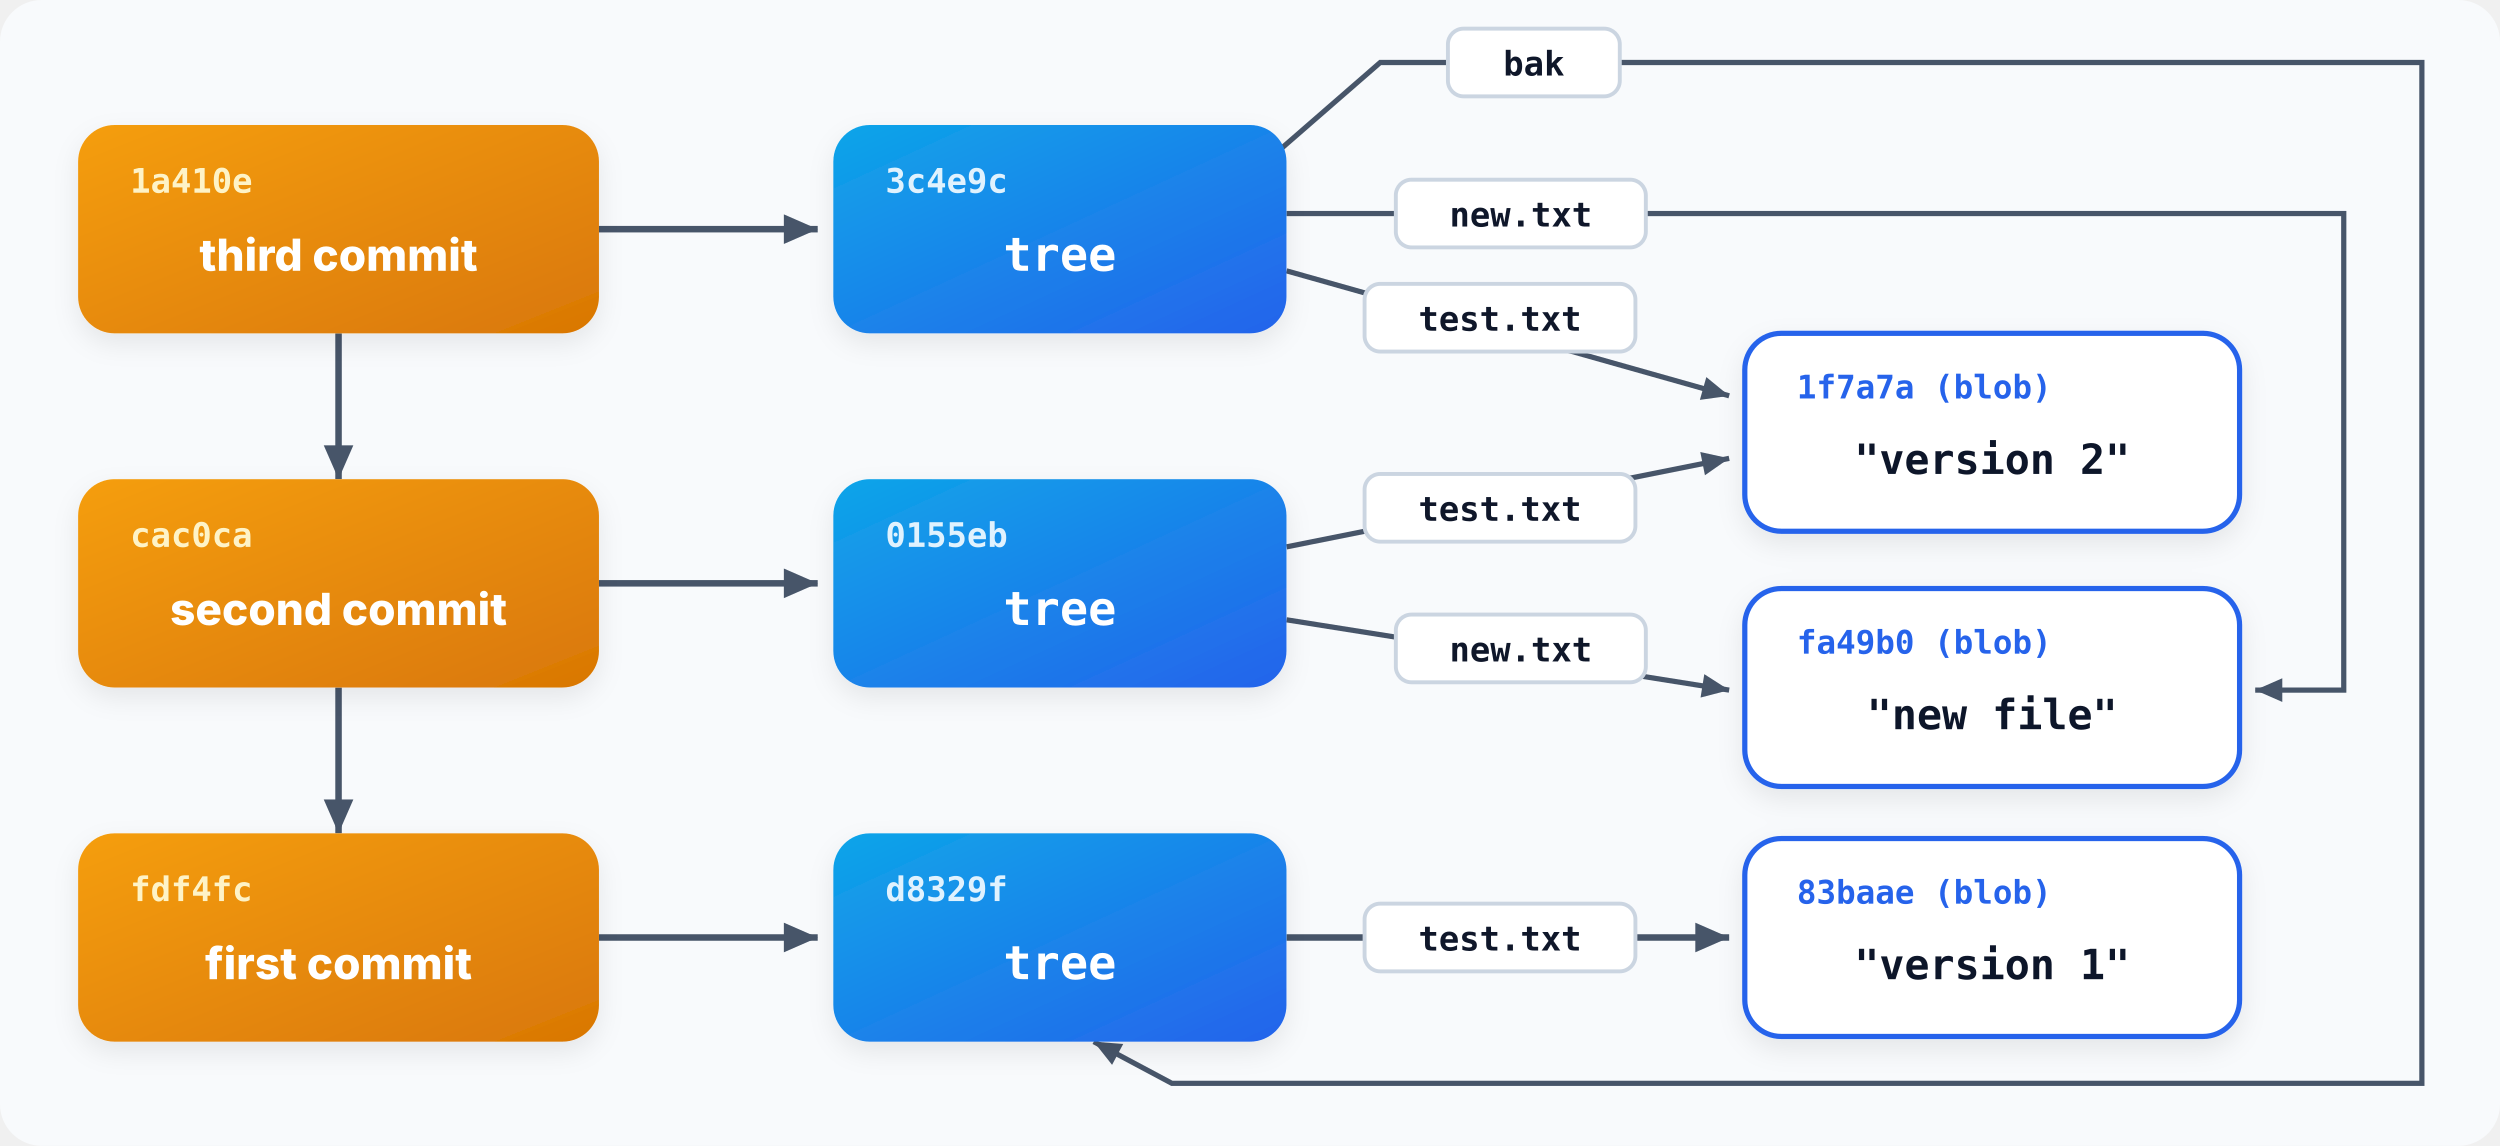
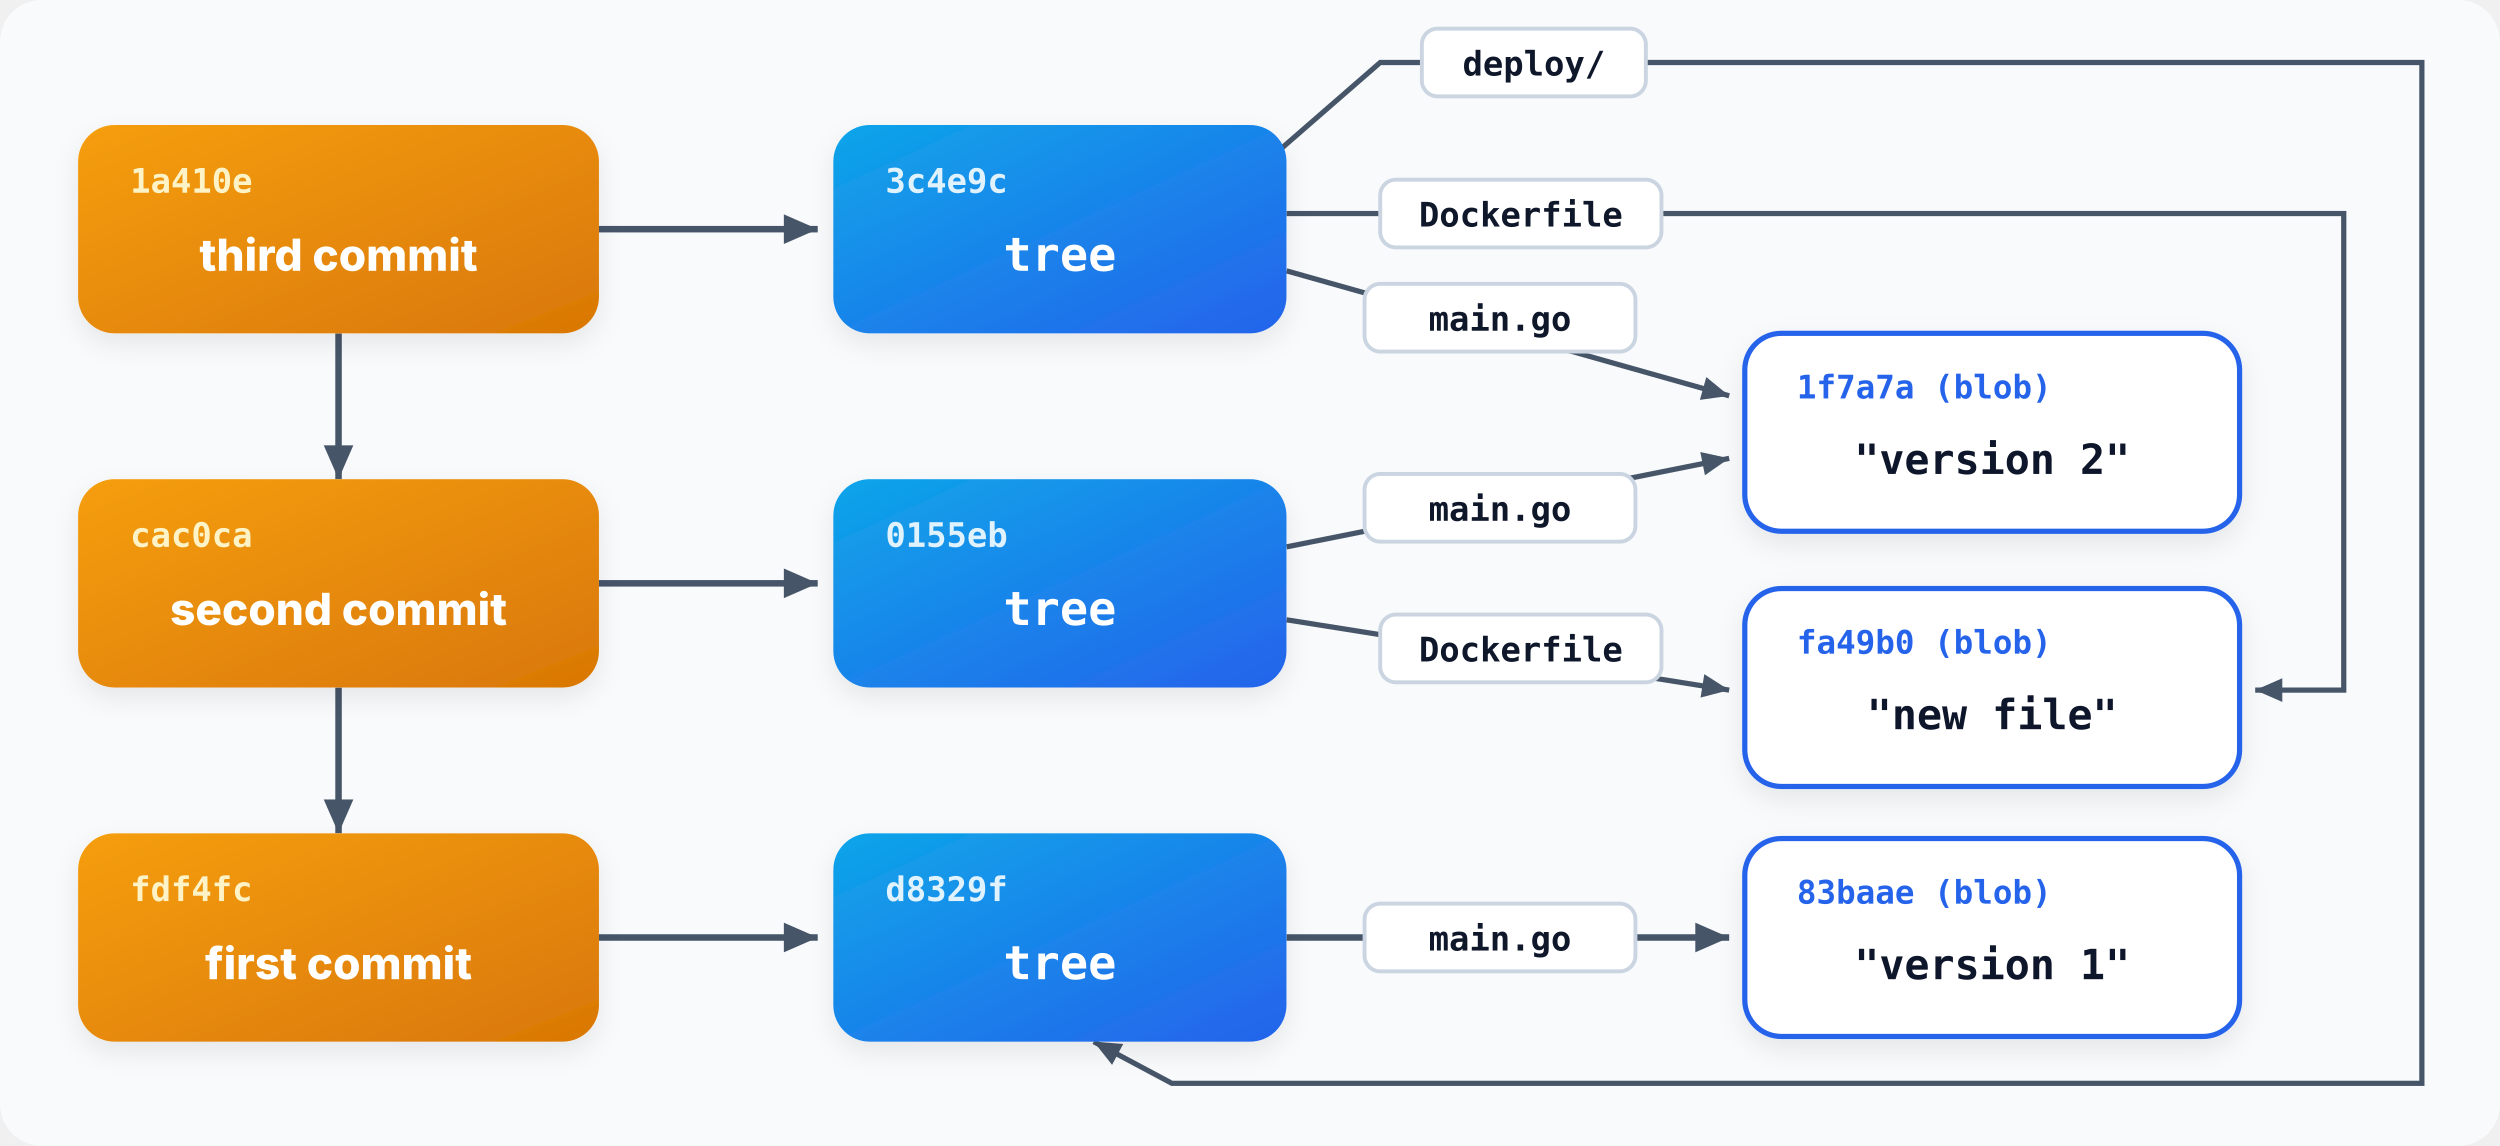
<svg xmlns="http://www.w3.org/2000/svg" viewBox="0 0 960 440" width="960" height="440" font-family="'Inter', -apple-system, BlinkMacSystemFont, 'Segoe UI', sans-serif">
  <defs>
    <linearGradient id="commitGrad" x1="0" y1="0" x2="1" y2="1">
      <stop offset="0%" stop-color="#f59e0b" />
      <stop offset="100%" stop-color="#d97706" />
    </linearGradient>
    <linearGradient id="treeGrad" x1="0" y1="0" x2="1" y2="1">
      <stop offset="0%" stop-color="#0ea5e9" />
      <stop offset="100%" stop-color="#2563eb" />
    </linearGradient>
    <marker id="arrSlate" viewBox="0 0 10 10" refX="8" refY="5" markerWidth="6.5" markerHeight="6.5" orient="auto-start-reverse">
      <path d="M 0 1.5 L 8 5 L 0 8.5 z" fill="#475569" />
    </marker>
    <filter id="shadow" x="-10%" y="-10%" width="120%" height="125%">
      <feDropShadow dx="0" dy="4" stdDeviation="5" flood-color="#0f172a" flood-opacity="0.08" />
    </filter>
  </defs>
  <rect width="960" height="440" rx="16" fill="#f8fafc" />
  <line x1="130" y1="128" x2="130" y2="184" stroke="#475569" stroke-width="2.5" marker-end="url(#arrSlate)" />
  <line x1="130" y1="264" x2="130" y2="320" stroke="#475569" stroke-width="2.5" marker-end="url(#arrSlate)" />
  <line x1="230" y1="88" x2="314" y2="88" stroke="#475569" stroke-width="2.5" marker-end="url(#arrSlate)" />
  <line x1="230" y1="224" x2="314" y2="224" stroke="#475569" stroke-width="2.5" marker-end="url(#arrSlate)" />
  <line x1="230" y1="360" x2="314" y2="360" stroke="#475569" stroke-width="2.5" marker-end="url(#arrSlate)" />
  <polyline points="484,64 530,24 930,24 930,416 450,416 420,400" fill="none" stroke="#475569" stroke-width="2" marker-end="url(#arrSlate)" />
-   <rect x="556" y="11" width="66" height="26" rx="6" fill="#ffffff" stroke="#cbd5e1" stroke-width="1.5" />
-   <text x="589" y="29" text-anchor="middle" font-size="13" font-family="'JetBrains Mono', monospace" font-weight="700" fill="#0f172a">bak</text>
+   <rect x="546" y="11" width="86" height="26" rx="6" fill="#ffffff" stroke="#cbd5e1" stroke-width="1.5" />
+   <text x="589" y="29" text-anchor="middle" font-size="13" font-family="'JetBrains Mono', monospace" font-weight="700" fill="#0f172a">deploy/</text>
  <polyline points="494,82 900,82 900,265 866,265" fill="none" stroke="#475569" stroke-width="2" marker-end="url(#arrSlate)" />
-   <rect x="536" y="69" width="96" height="26" rx="6" fill="#ffffff" stroke="#cbd5e1" stroke-width="1.5" />
-   <text x="584" y="87" text-anchor="middle" font-size="13" font-family="'JetBrains Mono', monospace" font-weight="700" fill="#0f172a">new.txt</text>
+   <rect x="530" y="69" width="108" height="26" rx="6" fill="#ffffff" stroke="#cbd5e1" stroke-width="1.5" />
+   <text x="584" y="87" text-anchor="middle" font-size="13" font-family="'JetBrains Mono', monospace" font-weight="700" fill="#0f172a">Dockerfile</text>
  <line x1="494" y1="104" x2="664" y2="152" stroke="#475569" stroke-width="2" marker-end="url(#arrSlate)" />
  <rect x="524" y="109" width="104" height="26" rx="6" fill="#ffffff" stroke="#cbd5e1" stroke-width="1.5" />
-   <text x="576" y="127" text-anchor="middle" font-size="13" font-family="'JetBrains Mono', monospace" font-weight="700" fill="#0f172a">test.txt</text>
+   <text x="576" y="127" text-anchor="middle" font-size="13" font-family="'JetBrains Mono', monospace" font-weight="700" fill="#0f172a">main.go</text>
  <line x1="494" y1="210" x2="664" y2="176" stroke="#475569" stroke-width="2" marker-end="url(#arrSlate)" />
  <rect x="524" y="182" width="104" height="26" rx="6" fill="#ffffff" stroke="#cbd5e1" stroke-width="1.5" />
-   <text x="576" y="200" text-anchor="middle" font-size="13" font-family="'JetBrains Mono', monospace" font-weight="700" fill="#0f172a">test.txt</text>
+   <text x="576" y="200" text-anchor="middle" font-size="13" font-family="'JetBrains Mono', monospace" font-weight="700" fill="#0f172a">main.go</text>
  <line x1="494" y1="238" x2="664" y2="265" stroke="#475569" stroke-width="2" marker-end="url(#arrSlate)" />
-   <rect x="536" y="236" width="96" height="26" rx="6" fill="#ffffff" stroke="#cbd5e1" stroke-width="1.5" />
-   <text x="584" y="254" text-anchor="middle" font-size="13" font-family="'JetBrains Mono', monospace" font-weight="700" fill="#0f172a">new.txt</text>
+   <rect x="530" y="236" width="108" height="26" rx="6" fill="#ffffff" stroke="#cbd5e1" stroke-width="1.5" />
+   <text x="584" y="254" text-anchor="middle" font-size="13" font-family="'JetBrains Mono', monospace" font-weight="700" fill="#0f172a">Dockerfile</text>
  <line x1="494" y1="360" x2="664" y2="360" stroke="#475569" stroke-width="2.5" marker-end="url(#arrSlate)" />
  <rect x="524" y="347" width="104" height="26" rx="6" fill="#ffffff" stroke="#cbd5e1" stroke-width="1.5" />
-   <text x="576" y="365" text-anchor="middle" font-size="13" font-family="'JetBrains Mono', monospace" font-weight="700" fill="#0f172a">test.txt</text>
+   <text x="576" y="365" text-anchor="middle" font-size="13" font-family="'JetBrains Mono', monospace" font-weight="700" fill="#0f172a">main.go</text>
  <g filter="url(#shadow)">
    <rect x="30" y="48" width="200" height="80" rx="14" fill="url(#commitGrad)" />
    <text x="50" y="74" font-size="13" font-family="'JetBrains Mono', monospace" font-weight="700" fill="#fef3c7">1a410e</text>
    <text x="130" y="104" text-anchor="middle" font-size="17" font-weight="800" fill="#ffffff">third commit</text>
    <rect x="30" y="184" width="200" height="80" rx="14" fill="url(#commitGrad)" />
    <text x="50" y="210" font-size="13" font-family="'JetBrains Mono', monospace" font-weight="700" fill="#fef3c7">cac0ca</text>
    <text x="130" y="240" text-anchor="middle" font-size="17" font-weight="800" fill="#ffffff">second commit</text>
    <rect x="30" y="320" width="200" height="80" rx="14" fill="url(#commitGrad)" />
    <text x="50" y="346" font-size="13" font-family="'JetBrains Mono', monospace" font-weight="700" fill="#fef3c7">fdf4fc</text>
    <text x="130" y="376" text-anchor="middle" font-size="17" font-weight="800" fill="#ffffff">first commit</text>
  </g>
  <g filter="url(#shadow)">
    <rect x="320" y="48" width="174" height="80" rx="14" fill="url(#treeGrad)" />
    <text x="340" y="74" font-size="13" font-family="'JetBrains Mono', monospace" font-weight="700" fill="#e0f2fe">3c4e9c</text>
    <text x="407" y="104" text-anchor="middle" font-size="18" font-family="'JetBrains Mono', monospace" font-weight="800" fill="#ffffff">tree</text>
    <rect x="320" y="184" width="174" height="80" rx="14" fill="url(#treeGrad)" />
    <text x="340" y="210" font-size="13" font-family="'JetBrains Mono', monospace" font-weight="700" fill="#e0f2fe">0155eb</text>
    <text x="407" y="240" text-anchor="middle" font-size="18" font-family="'JetBrains Mono', monospace" font-weight="800" fill="#ffffff">tree</text>
    <rect x="320" y="320" width="174" height="80" rx="14" fill="url(#treeGrad)" />
    <text x="340" y="346" font-size="13" font-family="'JetBrains Mono', monospace" font-weight="700" fill="#e0f2fe">d8329f</text>
    <text x="407" y="376" text-anchor="middle" font-size="18" font-family="'JetBrains Mono', monospace" font-weight="800" fill="#ffffff">tree</text>
  </g>
  <g filter="url(#shadow)">
    <rect x="670" y="128" width="190" height="76" rx="14" fill="#ffffff" stroke="#2563eb" stroke-width="2" />
    <text x="690" y="153" font-size="12.5" font-family="'JetBrains Mono', monospace" font-weight="700" fill="#2563eb">1f7a7a (blob)</text>
    <text x="765" y="182" text-anchor="middle" font-size="16" font-family="'JetBrains Mono', monospace" font-weight="700" fill="#0f172a">"version 2"</text>
    <rect x="670" y="226" width="190" height="76" rx="14" fill="#ffffff" stroke="#2563eb" stroke-width="2" />
    <text x="690" y="251" font-size="12.5" font-family="'JetBrains Mono', monospace" font-weight="700" fill="#2563eb">fa49b0 (blob)</text>
    <text x="765" y="280" text-anchor="middle" font-size="16" font-family="'JetBrains Mono', monospace" font-weight="700" fill="#0f172a">"new file"</text>
    <rect x="670" y="322" width="190" height="76" rx="14" fill="#ffffff" stroke="#2563eb" stroke-width="2" />
    <text x="690" y="347" font-size="12.5" font-family="'JetBrains Mono', monospace" font-weight="700" fill="#2563eb">83baae (blob)</text>
    <text x="765" y="376" text-anchor="middle" font-size="16" font-family="'JetBrains Mono', monospace" font-weight="700" fill="#0f172a">"version 1"</text>
  </g>
</svg>
